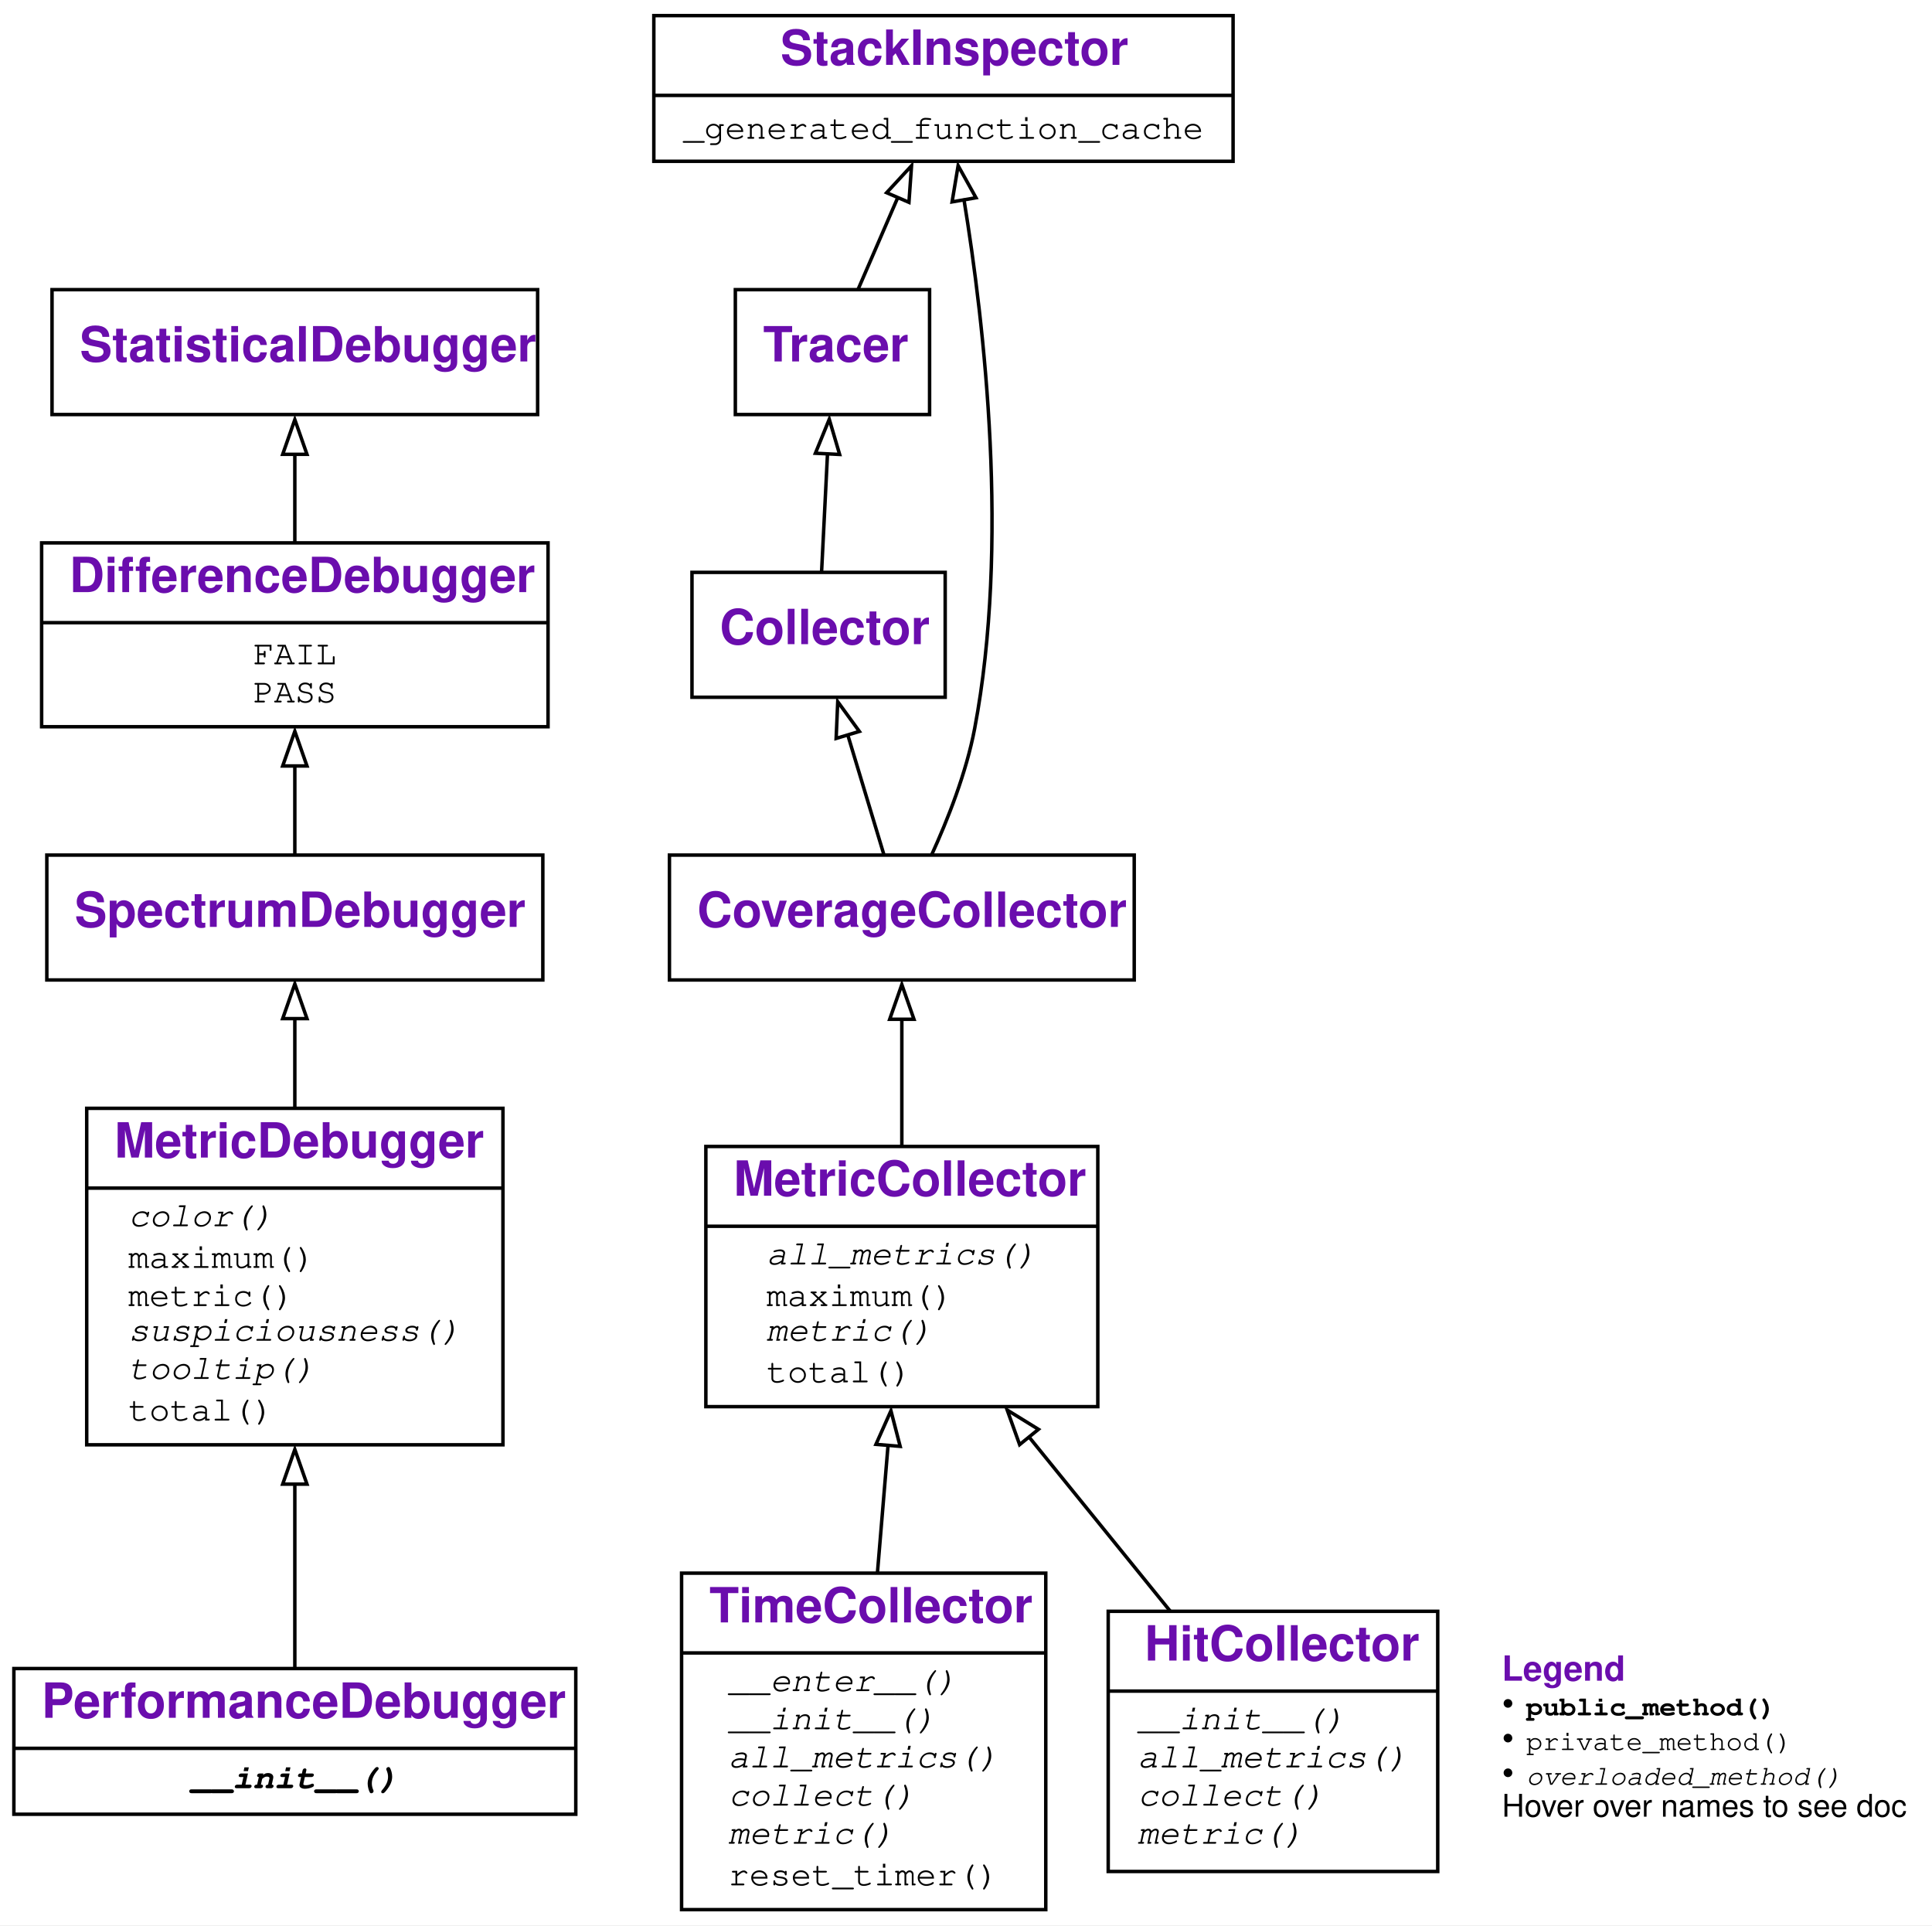
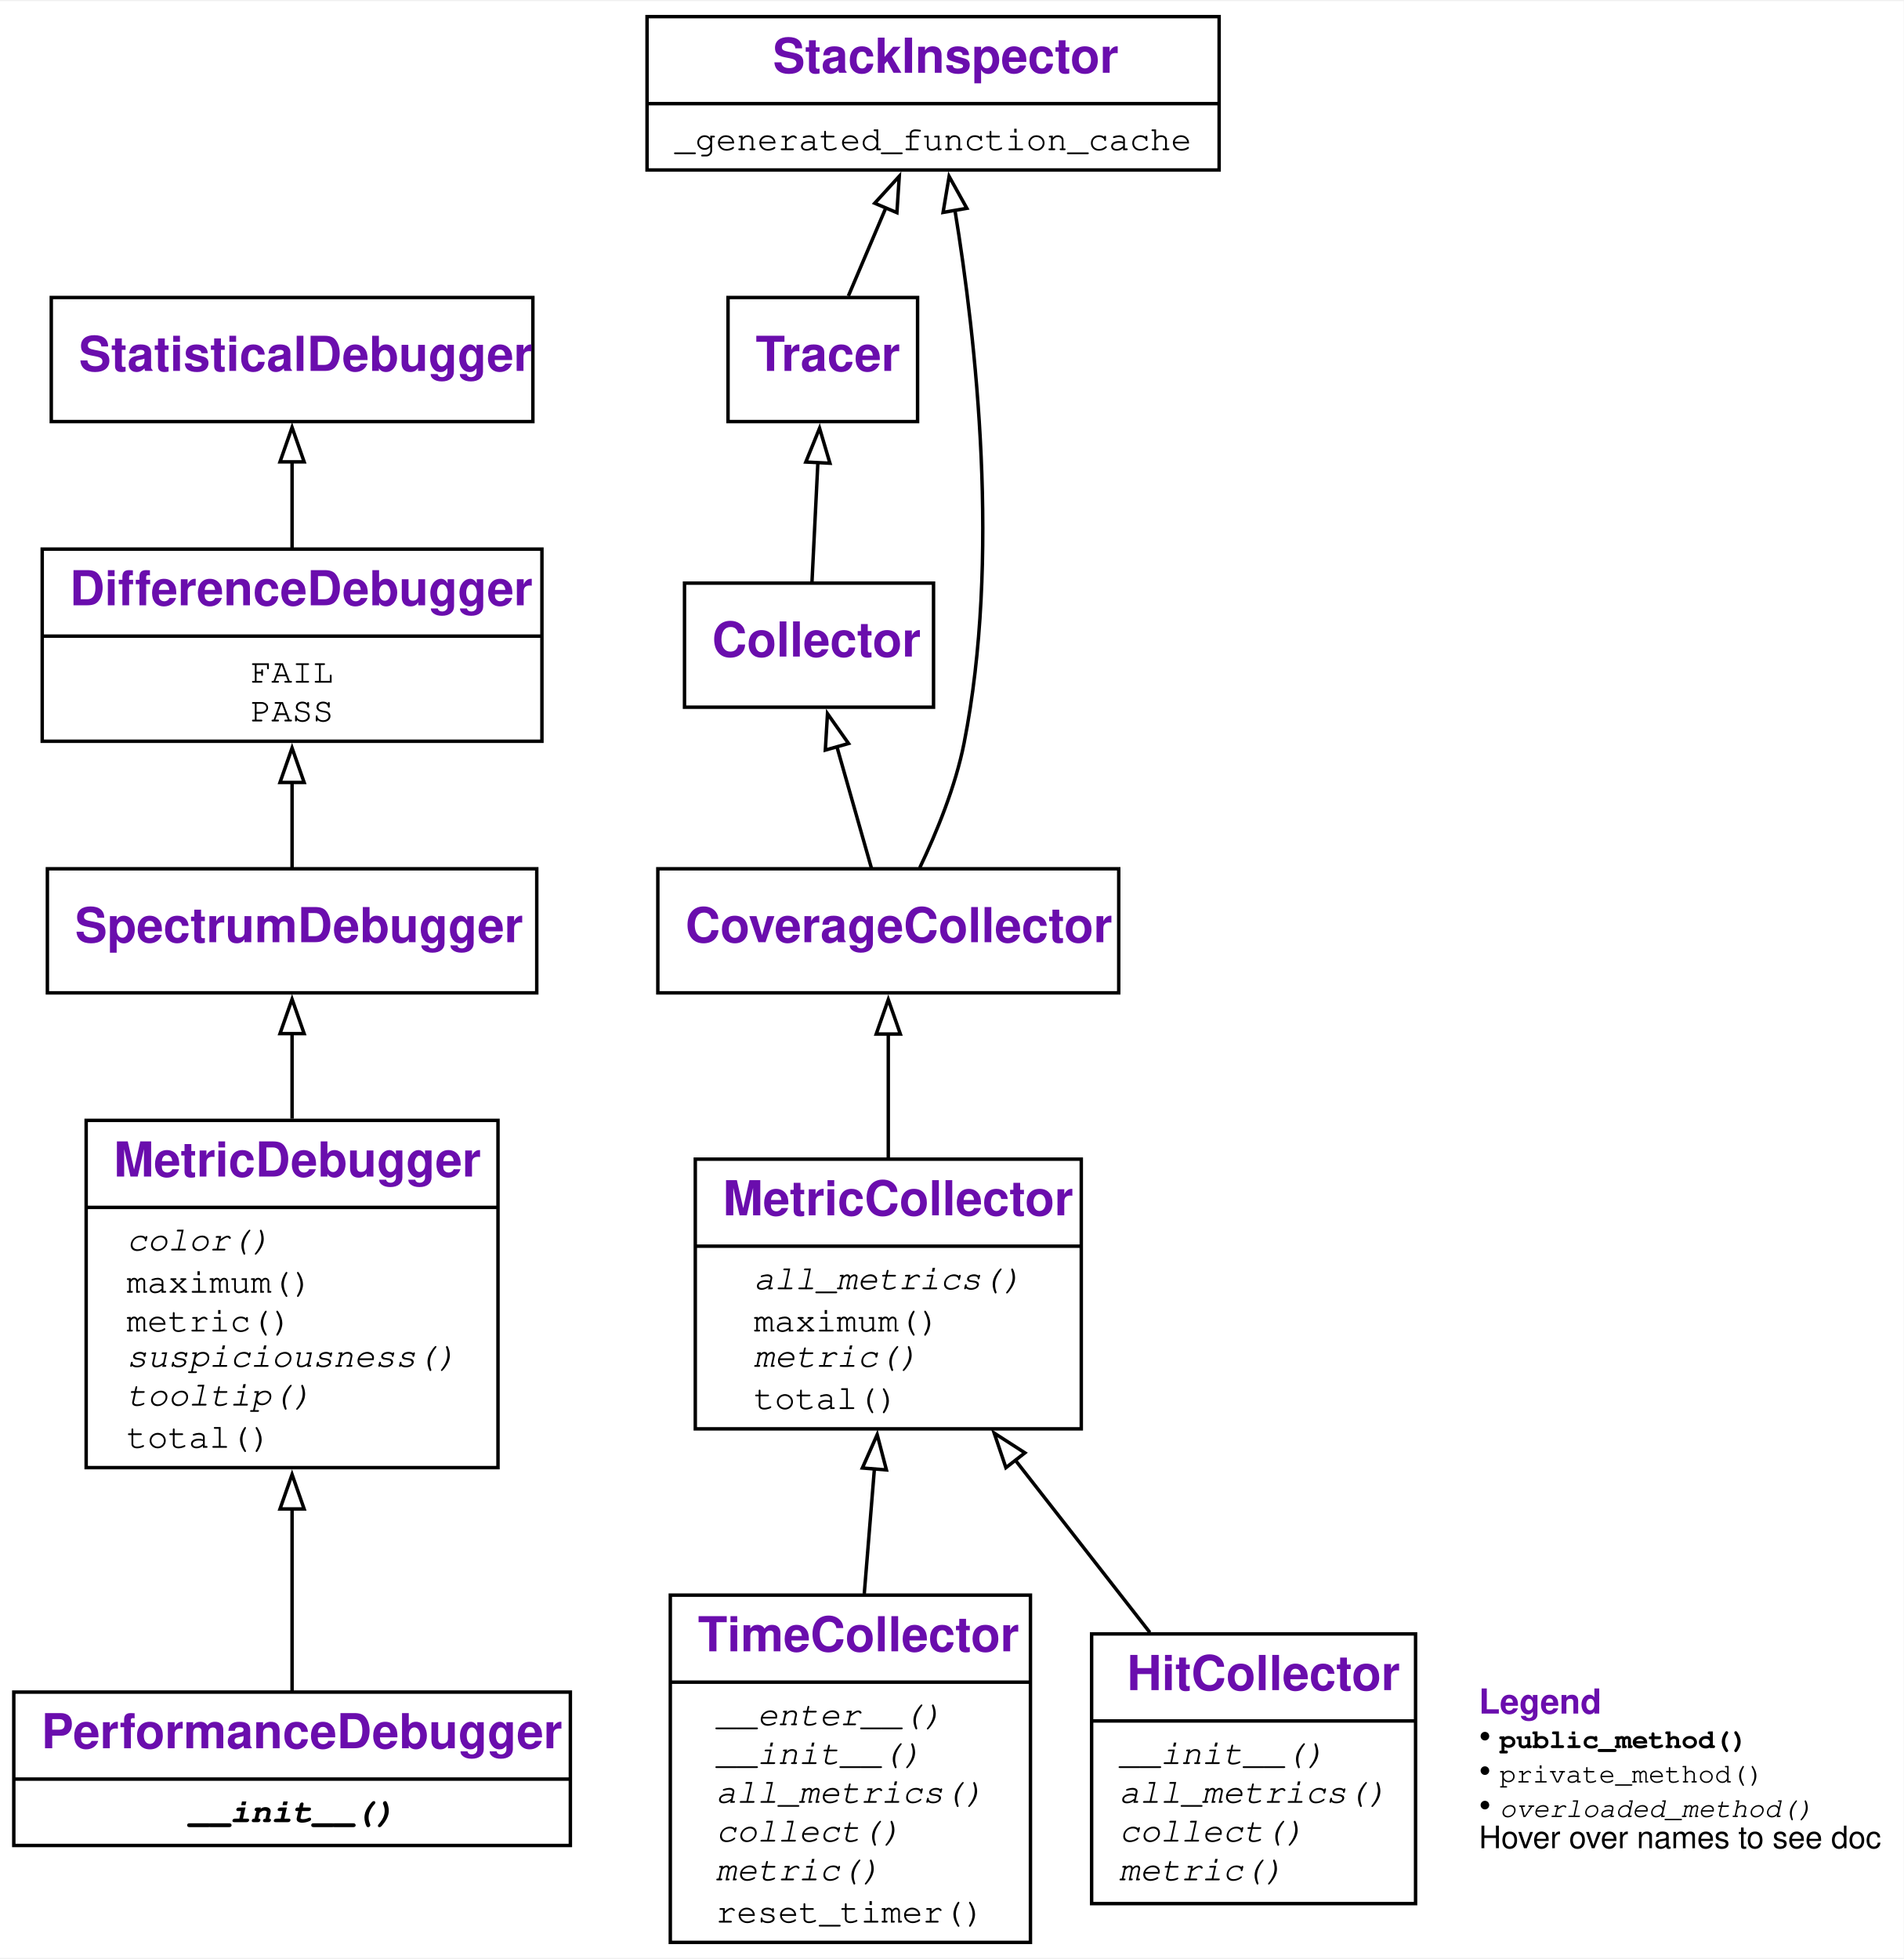
- <svg xmlns="http://www.w3.org/2000/svg" xmlns:xlink="http://www.w3.org/1999/xlink" width="557pt" height="555pt" viewBox="0.00 0.00 557.00 555.00">
-   <g id="graph0" class="graph" transform="scale(1 1) rotate(0) translate(4 551)">
+ <svg xmlns="http://www.w3.org/2000/svg" xmlns:xlink="http://www.w3.org/1999/xlink" width="552pt" height="568pt" viewBox="0.00 0.00 552.38 567.75">
+   <g id="graph0" class="graph" transform="scale(1 1) rotate(0) translate(4 563.75)">
    <g id="a_graph0">
      <a xlink:title="PerformanceDebugger class hierarchy">
-         <polygon fill="white" stroke="none" points="-4,4 -4,-551 553,-551 553,4 -4,4" />
+         <polygon fill="white" stroke="none" points="-4,4 -4,-563.75 548.38,-563.75 548.38,4 -4,4" />
      </a>
    </g>
    <g id="node1" class="node">
      <g id="a_node1">
        <a xlink:href="#" xlink:title="class PerformanceDebugger:&#10;Collect and visualize a metric">
-           <polygon fill="none" stroke="black" points="0,-28 0,-70 162,-70 162,-28 0,-28" />
-           <text text-anchor="start" x="8" y="-55.8" font-family="Raleway, Helvetica, Arial, sans-serif" font-weight="bold" font-size="14.00" fill="#6a0dad">PerformanceDebugger</text>
-           <polyline fill="none" stroke="black" points="0,-47 162,-47" />
+           <polygon fill="none" stroke="black" points="0,-28.62 0,-73.12 161.5,-73.12 161.5,-28.62 0,-28.62" />
+           <text text-anchor="start" x="8" y="-56.83" font-family="Raleway, Helvetica, Arial, sans-serif" font-weight="bold" font-size="14.00" fill="#6a0dad">PerformanceDebugger</text>
+           <polyline fill="none" stroke="black" points="0,-47.88 161.5,-47.88" />
          <g id="a_node1_0">
            <a xlink:href="#" xlink:title="PerformanceDebugger">
              <g id="a_node1_1">
                <a xlink:href="#" xlink:title="__init__(self, collector_class: Type, log: bool = False):&#10;Constructor. Use instances of `collector_class` to collect events.">
-                   <text text-anchor="start" x="51" y="-35.5" font-family="'Fira Mono', 'Source Code Pro', 'Courier', monospace" font-weight="bold" font-style="italic" font-size="10.00">__init__()</text>
+                   <text text-anchor="start" x="50.75" y="-35.38" font-family="'Fira Mono', 'Source Code Pro', 'Courier', monospace" font-weight="bold" font-style="italic" font-size="10.00">__init__()</text>
                </a>
              </g>
            </a>
          </g>
        </a>
      </g>
    </g>
    <g id="node2" class="node">
      <g id="a_node2">
        <a xlink:href="#" xlink:title="class MetricDebugger:&#10;Visualize a metric">
-           <polygon fill="none" stroke="black" points="21,-134.5 21,-231.5 141,-231.5 141,-134.5 21,-134.5" />
-           <text text-anchor="start" x="29" y="-217.3" font-family="Raleway, Helvetica, Arial, sans-serif" font-weight="bold" font-size="14.00" fill="#6a0dad">MetricDebugger</text>
-           <polyline fill="none" stroke="black" points="21,-208.5 141,-208.5" />
+           <polygon fill="none" stroke="black" points="21,-138.25 21,-239 140.5,-239 140.5,-138.25 21,-138.25" />
+           <text text-anchor="start" x="29" y="-222.7" font-family="Raleway, Helvetica, Arial, sans-serif" font-weight="bold" font-size="14.00" fill="#6a0dad">MetricDebugger</text>
+           <polyline fill="none" stroke="black" points="21,-213.75 140.5,-213.75" />
          <g id="a_node2_2">
            <a xlink:href="#" xlink:title="MetricDebugger">
              <g id="a_node2_3">
                <a xlink:href="#" xlink:title="color(self, location: Tuple[str, int]) -&gt; str:&#10;Return a color for the given event, or None.&#10;To be overloaded in subclasses.">
-                   <text text-anchor="start" x="33" y="-197.5" font-family="'Fira Mono', 'Source Code Pro', 'Courier', monospace" font-style="italic" font-size="10.00">color()</text>
+                   <text text-anchor="start" x="32.75" y="-201.25" font-family="'Fira Mono', 'Source Code Pro', 'Courier', monospace" font-style="italic" font-size="10.00">color()</text>
                </a>
              </g>
              <g id="a_node2_4">
                <a xlink:href="#" xlink:title="maximum(self, func_name: str) -&gt; float">
-                   <text text-anchor="start" x="33" y="-185.5" font-family="'Fira Mono', 'Source Code Pro', 'Courier', monospace" font-size="10.00">maximum()</text>
+                   <text text-anchor="start" x="32.75" y="-189" font-family="'Fira Mono', 'Source Code Pro', 'Courier', monospace" font-size="10.00">maximum()</text>
                </a>
              </g>
              <g id="a_node2_5">
                <a xlink:href="#" xlink:title="metric(self, location: Tuple[str, int]) -&gt; float">
-                   <text text-anchor="start" x="33" y="-174.5" font-family="'Fira Mono', 'Source Code Pro', 'Courier', monospace" font-size="10.00">metric()</text>
+                   <text text-anchor="start" x="32.75" y="-177.75" font-family="'Fira Mono', 'Source Code Pro', 'Courier', monospace" font-size="10.00">metric()</text>
                </a>
              </g>
              <g id="a_node2_6">
                <a xlink:href="#" xlink:title="suspiciousness(self, location: Tuple[str, int]) -&gt; float:&#10;Return a suspiciousness value in the range [0, 1.0]&#10;for the given event, or `None` if unknown.&#10;To be overloaded in subclasses.">
-                   <text text-anchor="start" x="33" y="-164.5" font-family="'Fira Mono', 'Source Code Pro', 'Courier', monospace" font-style="italic" font-size="10.00">suspiciousness()</text>
+                   <text text-anchor="start" x="32.75" y="-167.5" font-family="'Fira Mono', 'Source Code Pro', 'Courier', monospace" font-style="italic" font-size="10.00">suspiciousness()</text>
                </a>
              </g>
              <g id="a_node2_7">
                <a xlink:href="#" xlink:title="tooltip(self, location: Tuple[str, int]) -&gt; str:&#10;Return a tooltip for the given event (default: percentage).&#10;To be overloaded in subclasses.">
-                   <text text-anchor="start" x="33" y="-153.5" font-family="'Fira Mono', 'Source Code Pro', 'Courier', monospace" font-style="italic" font-size="10.00">tooltip()</text>
+                   <text text-anchor="start" x="32.75" y="-156.25" font-family="'Fira Mono', 'Source Code Pro', 'Courier', monospace" font-style="italic" font-size="10.00">tooltip()</text>
                </a>
              </g>
              <g id="a_node2_8">
                <a xlink:href="#" xlink:title="total(self, func_name: str) -&gt; float">
-                   <text text-anchor="start" x="33" y="-141.5" font-family="'Fira Mono', 'Source Code Pro', 'Courier', monospace" font-size="10.00">total()</text>
+                   <text text-anchor="start" x="32.75" y="-144" font-family="'Fira Mono', 'Source Code Pro', 'Courier', monospace" font-size="10.00">total()</text>
                </a>
              </g>
            </a>
          </g>
        </a>
      </g>
    </g>
    <g id="edge1" class="edge">
-       <path fill="none" stroke="black" d="M81,-69.76C81,-84 81,-104.02 81,-123.21" />
-       <polygon fill="none" stroke="black" points="77.5,-123.16 81,-133.16 84.5,-123.16 77.5,-123.16" />
+       <path fill="none" stroke="black" d="M80.75,-73.38C80.75,-87.75 80.75,-107.43 80.75,-126.41" />
+       <polygon fill="none" stroke="black" points="77.25,-126.26 80.75,-136.26 84.25,-126.26 77.25,-126.26" />
    </g>
    <g id="node3" class="node">
      <g id="a_node3">
        <a xlink:href="StatisticalDebugger.ipynb" xlink:title="class SpectrumDebugger:&#10;A class to collect events for passing and failing outcomes.">
-           <polygon fill="none" stroke="black" points="9.5,-268.5 9.5,-304.5 152.5,-304.5 152.5,-268.5 9.5,-268.5" />
-           <text text-anchor="start" x="17.5" y="-283.8" font-family="Raleway, Helvetica, Arial, sans-serif" font-weight="bold" font-size="14.00" fill="#6a0dad">SpectrumDebugger</text>
+           <polygon fill="none" stroke="black" points="9.75,-276 9.75,-312 151.75,-312 151.75,-276 9.75,-276" />
+           <text text-anchor="start" x="17.75" y="-290.7" font-family="Raleway, Helvetica, Arial, sans-serif" font-weight="bold" font-size="14.00" fill="#6a0dad">SpectrumDebugger</text>
        </a>
      </g>
    </g>
    <g id="edge2" class="edge">
-       <path fill="none" stroke="black" d="M81,-231.48C81,-240.39 81,-249.43 81,-257.51" />
-       <polygon fill="none" stroke="black" points="77.5,-257.36 81,-267.36 84.5,-257.36 77.5,-257.36" />
+       <path fill="none" stroke="black" d="M80.75,-239.5C80.75,-248.03 80.75,-256.64 80.75,-264.38" />
+       <polygon fill="none" stroke="black" points="77.25,-264.17 80.75,-274.17 84.25,-264.17 77.25,-264.17" />
    </g>
    <g id="node4" class="node">
      <g id="a_node4">
        <a xlink:href="StatisticalDebugger.ipynb" xlink:title="class DifferenceDebugger:&#10;A class to collect events for passing and failing outcomes.">
-           <polygon fill="none" stroke="black" points="8,-341.5 8,-394.5 154,-394.5 154,-341.5 8,-341.5" />
-           <text text-anchor="start" x="16" y="-380.3" font-family="Raleway, Helvetica, Arial, sans-serif" font-weight="bold" font-size="14.00" fill="#6a0dad">DifferenceDebugger</text>
-           <polyline fill="none" stroke="black" points="8,-371.5 154,-371.5" />
+           <polygon fill="none" stroke="black" points="8.25,-349 8.25,-404.75 153.25,-404.75 153.25,-349 8.25,-349" />
+           <text text-anchor="start" x="16.25" y="-388.45" font-family="Raleway, Helvetica, Arial, sans-serif" font-weight="bold" font-size="14.00" fill="#6a0dad">DifferenceDebugger</text>
+           <polyline fill="none" stroke="black" points="8.25,-379.5 153.25,-379.5" />
          <g id="a_node4_9">
            <a xlink:href="#" xlink:title="DifferenceDebugger">
              <g id="a_node4_10">
                <a xlink:href="StatisticalDebugger.ipynb" xlink:title="FAIL = 'FAIL'">
-                   <text text-anchor="start" x="69" y="-359.5" font-family="'Fira Mono', 'Source Code Pro', 'Courier', monospace" font-size="10.00">FAIL</text>
+                   <text text-anchor="start" x="68.75" y="-366" font-family="'Fira Mono', 'Source Code Pro', 'Courier', monospace" font-size="10.00">FAIL</text>
                </a>
              </g>
              <g id="a_node4_11">
                <a xlink:href="StatisticalDebugger.ipynb" xlink:title="PASS = 'PASS'">
-                   <text text-anchor="start" x="69" y="-348.5" font-family="'Fira Mono', 'Source Code Pro', 'Courier', monospace" font-size="10.00">PASS</text>
+                   <text text-anchor="start" x="68.75" y="-354.75" font-family="'Fira Mono', 'Source Code Pro', 'Courier', monospace" font-size="10.00">PASS</text>
                </a>
              </g>
            </a>
          </g>
        </a>
      </g>
    </g>
    <g id="edge3" class="edge">
-       <path fill="none" stroke="black" d="M81,-304.36C81,-311.99 81,-321.32 81,-330.43" />
-       <polygon fill="none" stroke="black" points="77.5,-330.19 81,-340.19 84.5,-330.19 77.5,-330.19" />
+       <path fill="none" stroke="black" d="M80.75,-312.15C80.75,-319.5 80.75,-328.41 80.75,-337.21" />
+       <polygon fill="none" stroke="black" points="77.25,-337.05 80.75,-347.05 84.25,-337.05 77.25,-337.05" />
    </g>
    <g id="node5" class="node">
      <g id="a_node5">
        <a xlink:href="StatisticalDebugger.ipynb" xlink:title="class StatisticalDebugger:&#10;A class to collect events for multiple outcomes.">
-           <polygon fill="none" stroke="black" points="11,-431.5 11,-467.5 151,-467.5 151,-431.5 11,-431.5" />
-           <text text-anchor="start" x="19" y="-446.8" font-family="Raleway, Helvetica, Arial, sans-serif" font-weight="bold" font-size="14.00" fill="#6a0dad">StatisticalDebugger</text>
+           <polygon fill="none" stroke="black" points="10.88,-441.75 10.88,-477.75 150.62,-477.75 150.62,-441.75 10.88,-441.75" />
+           <text text-anchor="start" x="18.88" y="-456.45" font-family="Raleway, Helvetica, Arial, sans-serif" font-weight="bold" font-size="14.00" fill="#6a0dad">StatisticalDebugger</text>
        </a>
      </g>
    </g>
    <g id="edge4" class="edge">
-       <path fill="none" stroke="black" d="M81,-394.15C81,-402.44 81,-411.71 81,-420.21" />
-       <polygon fill="none" stroke="black" points="77.5,-420.03 81,-430.03 84.5,-420.03 77.5,-420.03" />
+       <path fill="none" stroke="black" d="M80.75,-404.81C80.75,-412.96 80.75,-421.93 80.75,-430.19" />
+       <polygon fill="none" stroke="black" points="77.25,-430.07 80.75,-440.07 84.25,-430.07 77.25,-430.07" />
    </g>
    <g id="node6" class="node">
      <g id="a_node6">
        <a xlink:href="#" xlink:title="class TimeCollector:&#10;Collect time executed for each line">
-           <polygon fill="none" stroke="black" points="192.5,-0.5 192.5,-97.5 297.5,-97.5 297.5,-0.5 192.5,-0.5" />
-           <text text-anchor="start" x="200.5" y="-83.3" font-family="Raleway, Helvetica, Arial, sans-serif" font-weight="bold" font-size="14.00" fill="#6a0dad">TimeCollector</text>
-           <polyline fill="none" stroke="black" points="192.5,-74.5 297.5,-74.5" />
+           <polygon fill="none" stroke="black" points="190.5,-0.5 190.5,-101.25 295,-101.25 295,-0.5 190.5,-0.5" />
+           <text text-anchor="start" x="198.5" y="-84.95" font-family="Raleway, Helvetica, Arial, sans-serif" font-weight="bold" font-size="14.00" fill="#6a0dad">TimeCollector</text>
+           <polyline fill="none" stroke="black" points="190.5,-76 295,-76" />
          <g id="a_node6_12">
            <a xlink:href="#" xlink:title="TimeCollector">
              <g id="a_node6_13">
                <a xlink:href="#" xlink:title="__enter__(self) -&gt; Any:&#10;Called at begin of `with` block. Turn tracing on.">
-                   <text text-anchor="start" x="206" y="-63.5" font-family="'Fira Mono', 'Source Code Pro', 'Courier', monospace" font-style="italic" font-size="10.00">__enter__()</text>
+                   <text text-anchor="start" x="203.75" y="-63.5" font-family="'Fira Mono', 'Source Code Pro', 'Courier', monospace" font-style="italic" font-size="10.00">__enter__()</text>
                </a>
              </g>
              <g id="a_node6_14">
                <a xlink:href="#" xlink:title="__init__(self) -&gt; None:&#10;Constructor">
-                   <text text-anchor="start" x="206" y="-52.5" font-family="'Fira Mono', 'Source Code Pro', 'Courier', monospace" font-style="italic" font-size="10.00">__init__()</text>
+                   <text text-anchor="start" x="203.75" y="-52.25" font-family="'Fira Mono', 'Source Code Pro', 'Courier', monospace" font-style="italic" font-size="10.00">__init__()</text>
                </a>
              </g>
              <g id="a_node6_15">
                <a xlink:href="#" xlink:title="all_metrics(self, func: str) -&gt; List[float]:&#10;Return all metric for a function `func`.">
-                   <text text-anchor="start" x="206" y="-41.5" font-family="'Fira Mono', 'Source Code Pro', 'Courier', monospace" font-style="italic" font-size="10.00">all_metrics()</text>
+                   <text text-anchor="start" x="203.75" y="-41" font-family="'Fira Mono', 'Source Code Pro', 'Courier', monospace" font-style="italic" font-size="10.00">all_metrics()</text>
                </a>
              </g>
              <g id="a_node6_16">
                <a xlink:href="#" xlink:title="collect(self, frame: frame, event: str, arg: Any) -&gt; None:&#10;Invoked for every line executed. Accumulate time spent.">
-                   <text text-anchor="start" x="206" y="-30.5" font-family="'Fira Mono', 'Source Code Pro', 'Courier', monospace" font-style="italic" font-size="10.00">collect()</text>
+                   <text text-anchor="start" x="203.75" y="-29.75" font-family="'Fira Mono', 'Source Code Pro', 'Courier', monospace" font-style="italic" font-size="10.00">collect()</text>
                </a>
              </g>
              <g id="a_node6_17">
                <a xlink:href="#" xlink:title="metric(self, location: Any) -&gt; Optional[float]:&#10;Return a metric for an event, or none.">
-                   <text text-anchor="start" x="206" y="-19.5" font-family="'Fira Mono', 'Source Code Pro', 'Courier', monospace" font-style="italic" font-size="10.00">metric()</text>
+                   <text text-anchor="start" x="203.75" y="-18.5" font-family="'Fira Mono', 'Source Code Pro', 'Courier', monospace" font-style="italic" font-size="10.00">metric()</text>
                </a>
              </g>
              <g id="a_node6_18">
                <a xlink:href="#" xlink:title="reset_timer(self) -&gt; None">
-                   <text text-anchor="start" x="206" y="-7.5" font-family="'Fira Mono', 'Source Code Pro', 'Courier', monospace" font-size="10.00">reset_timer()</text>
+                   <text text-anchor="start" x="203.75" y="-6.25" font-family="'Fira Mono', 'Source Code Pro', 'Courier', monospace" font-size="10.00">reset_timer()</text>
                </a>
              </g>
            </a>
          </g>
        </a>
      </g>
    </g>
    <g id="node7" class="node">
      <g id="a_node7">
        <a xlink:href="#" xlink:title="class MetricCollector:&#10;Abstract superclass for collecting line-specific metrics">
-           <polygon fill="none" stroke="black" points="199.5,-145.5 199.5,-220.5 312.5,-220.5 312.5,-145.5 199.5,-145.5" />
-           <text text-anchor="start" x="207.5" y="-206.3" font-family="Raleway, Helvetica, Arial, sans-serif" font-weight="bold" font-size="14.00" fill="#6a0dad">MetricCollector</text>
-           <polyline fill="none" stroke="black" points="199.5,-197.5 312.5,-197.5" />
+           <polygon fill="none" stroke="black" points="197.75,-149.5 197.75,-227.75 309.75,-227.75 309.75,-149.5 197.75,-149.5" />
+           <text text-anchor="start" x="205.75" y="-211.45" font-family="Raleway, Helvetica, Arial, sans-serif" font-weight="bold" font-size="14.00" fill="#6a0dad">MetricCollector</text>
+           <polyline fill="none" stroke="black" points="197.75,-202.5 309.75,-202.5" />
          <g id="a_node7_19">
            <a xlink:href="#" xlink:title="MetricCollector">
              <g id="a_node7_20">
                <a xlink:href="#" xlink:title="all_metrics(self, func: str) -&gt; List[float]:&#10;Return all metric for a function `func`.">
-                   <text text-anchor="start" x="217" y="-186.5" font-family="'Fira Mono', 'Source Code Pro', 'Courier', monospace" font-style="italic" font-size="10.00">all_metrics()</text>
+                   <text text-anchor="start" x="214.75" y="-190" font-family="'Fira Mono', 'Source Code Pro', 'Courier', monospace" font-style="italic" font-size="10.00">all_metrics()</text>
                </a>
              </g>
              <g id="a_node7_21">
                <a xlink:href="#" xlink:title="maximum(self, func: str) -&gt; float">
-                   <text text-anchor="start" x="217" y="-174.5" font-family="'Fira Mono', 'Source Code Pro', 'Courier', monospace" font-size="10.00">maximum()</text>
+                   <text text-anchor="start" x="214.75" y="-177.75" font-family="'Fira Mono', 'Source Code Pro', 'Courier', monospace" font-size="10.00">maximum()</text>
                </a>
              </g>
              <g id="a_node7_22">
                <a xlink:href="#" xlink:title="metric(self, event: Any) -&gt; Optional[float]:&#10;Return a metric for an event, or none.">
-                   <text text-anchor="start" x="217" y="-164.5" font-family="'Fira Mono', 'Source Code Pro', 'Courier', monospace" font-style="italic" font-size="10.00">metric()</text>
+                   <text text-anchor="start" x="214.75" y="-167.5" font-family="'Fira Mono', 'Source Code Pro', 'Courier', monospace" font-style="italic" font-size="10.00">metric()</text>
                </a>
              </g>
              <g id="a_node7_23">
                <a xlink:href="#" xlink:title="total(self, func: str) -&gt; float">
-                   <text text-anchor="start" x="217" y="-152.5" font-family="'Fira Mono', 'Source Code Pro', 'Courier', monospace" font-size="10.00">total()</text>
+                   <text text-anchor="start" x="214.75" y="-155.25" font-family="'Fira Mono', 'Source Code Pro', 'Courier', monospace" font-size="10.00">total()</text>
                </a>
              </g>
            </a>
          </g>
        </a>
      </g>
    </g>
    <g id="edge5" class="edge">
-       <path fill="none" stroke="black" d="M248.94,-97.28C249.95,-109.39 251.03,-122.42 252.04,-134.53" />
-       <polygon fill="none" stroke="black" points="248.54,-134.63 252.86,-144.31 255.52,-134.05 248.54,-134.63" />
+       <path fill="none" stroke="black" d="M246.78,-101.65C247.75,-113.58 248.78,-126.31 249.75,-138.22" />
+       <polygon fill="none" stroke="black" points="246.23,-138.14 250.53,-147.83 253.21,-137.58 246.23,-138.14" />
    </g>
    <g id="node8" class="node">
      <g id="a_node8">
        <a xlink:href="StatisticalDebugger.ipynb" xlink:title="class CoverageCollector:&#10;A class to record covered locations during execution.">
-           <polygon fill="none" stroke="black" points="189,-268.5 189,-304.5 323,-304.5 323,-268.5 189,-268.5" />
-           <text text-anchor="start" x="197" y="-283.8" font-family="Raleway, Helvetica, Arial, sans-serif" font-weight="bold" font-size="14.00" fill="#6a0dad">CoverageCollector</text>
+           <polygon fill="none" stroke="black" points="186.88,-276 186.88,-312 320.62,-312 320.62,-276 186.88,-276" />
+           <text text-anchor="start" x="194.88" y="-290.7" font-family="Raleway, Helvetica, Arial, sans-serif" font-weight="bold" font-size="14.00" fill="#6a0dad">CoverageCollector</text>
        </a>
      </g>
    </g>
    <g id="edge6" class="edge">
-       <path fill="none" stroke="black" d="M256,-220.36C256,-232.47 256,-245.78 256,-257.19" />
-       <polygon fill="none" stroke="black" points="252.5,-257.17 256,-267.17 259.5,-257.17 252.5,-257.17" />
+       <path fill="none" stroke="black" d="M253.75,-228.12C253.75,-240.09 253.75,-253.07 253.75,-264.26" />
+       <polygon fill="none" stroke="black" points="250.25,-264.05 253.75,-274.05 257.25,-264.05 250.25,-264.05" />
    </g>
    <g id="node9" class="node">
      <g id="a_node9">
        <a xlink:href="StatisticalDebugger.ipynb" xlink:title="class Collector:&#10;A class to record events during execution.">
-           <polygon fill="none" stroke="black" points="195.5,-350 195.5,-386 268.5,-386 268.5,-350 195.5,-350" />
-           <text text-anchor="start" x="203.5" y="-365.3" font-family="Raleway, Helvetica, Arial, sans-serif" font-weight="bold" font-size="14.00" fill="#6a0dad">Collector</text>
+           <polygon fill="none" stroke="black" points="194.62,-358.88 194.62,-394.88 266.88,-394.88 266.88,-358.88 194.62,-358.88" />
+           <text text-anchor="start" x="202.62" y="-373.57" font-family="Raleway, Helvetica, Arial, sans-serif" font-weight="bold" font-size="14.00" fill="#6a0dad">Collector</text>
        </a>
      </g>
    </g>
    <g id="edge7" class="edge">
-       <path fill="none" stroke="black" d="M250.91,-304.36C247.86,-314.48 243.89,-327.6 240.39,-339.22" />
-       <polygon fill="none" stroke="black" points="237.06,-338.13 237.52,-348.72 243.76,-340.15 237.06,-338.13" />
+       <path fill="none" stroke="black" d="M248.87,-312.15C245.93,-322.48 242.12,-335.89 238.75,-347.74" />
+       <polygon fill="none" stroke="black" points="235.48,-346.44 236.11,-357.01 242.22,-348.35 235.48,-346.44" />
    </g>
    <g id="node11" class="node">
      <g id="a_node11">
        <a xlink:href="StackInspector.ipynb" xlink:title="class StackInspector:&#10;Provide functions to inspect the stack">
-           <polygon fill="none" stroke="black" points="184.5,-504.5 184.5,-546.5 351.5,-546.5 351.5,-504.5 184.5,-504.5" />
-           <text text-anchor="start" x="221" y="-532.3" font-family="Raleway, Helvetica, Arial, sans-serif" font-weight="bold" font-size="14.00" fill="#6a0dad">StackInspector</text>
-           <polyline fill="none" stroke="black" points="184.5,-523.5 351.5,-523.5" />
+           <polygon fill="none" stroke="black" points="183.75,-514.75 183.75,-559.25 349.75,-559.25 349.75,-514.75 183.75,-514.75" />
+           <text text-anchor="start" x="220.25" y="-542.95" font-family="Raleway, Helvetica, Arial, sans-serif" font-weight="bold" font-size="14.00" fill="#6a0dad">StackInspector</text>
+           <polyline fill="none" stroke="black" points="183.75,-534 349.75,-534" />
          <g id="a_node11_24">
            <a xlink:href="#" xlink:title="StackInspector">
              <g id="a_node11_25">
                <a xlink:href="StackInspector.ipynb" xlink:title="_generated_function_cache = {('remove_html_markup', 238): &lt;function remove_html_markup&gt;}">
-                   <text text-anchor="start" x="193" y="-511" font-family="'Fira Mono', 'Source Code Pro', 'Courier', monospace" font-size="10.00">_generated_function_cache</text>
+                   <text text-anchor="start" x="191.75" y="-520.5" font-family="'Fira Mono', 'Source Code Pro', 'Courier', monospace" font-size="10.00">_generated_function_cache</text>
                </a>
              </g>
            </a>
          </g>
        </a>
      </g>
    </g>
    <g id="edge10" class="edge">
-       <path fill="none" stroke="black" d="M264.5,-304.36C269.21,-314.66 274.59,-328.25 277,-341 287.03,-394.02 279.87,-457.11 273.86,-493.8" />
-       <polygon fill="none" stroke="black" points="270.49,-492.8 272.23,-503.25 277.38,-493.99 270.49,-492.8" />
+       <path fill="none" stroke="black" d="M262.88,-312.29C267.76,-322.51 273.26,-335.89 275.75,-348.5 286.3,-401.87 279.26,-465.36 273.09,-503.09" />
+       <polygon fill="none" stroke="black" points="269.65,-502.44 271.4,-512.89 276.55,-503.63 269.65,-502.44" />
    </g>
    <g id="node10" class="node">
      <g id="a_node10">
        <a xlink:href="Tracer.ipynb" xlink:title="class Tracer:&#10;A class for tracing a piece of code. Use as `with Tracer(): block()`">
-           <polygon fill="none" stroke="black" points="208,-431.5 208,-467.5 264,-467.5 264,-431.5 208,-431.5" />
-           <text text-anchor="start" x="216" y="-446.8" font-family="Raleway, Helvetica, Arial, sans-serif" font-weight="bold" font-size="14.00" fill="#6a0dad">Tracer</text>
+           <polygon fill="none" stroke="black" points="207.25,-441.75 207.25,-477.75 262.25,-477.75 262.25,-441.75 207.25,-441.75" />
+           <text text-anchor="start" x="215.25" y="-456.45" font-family="Raleway, Helvetica, Arial, sans-serif" font-weight="bold" font-size="14.00" fill="#6a0dad">Tracer</text>
        </a>
      </g>
    </g>
    <g id="edge8" class="edge">
-       <path fill="none" stroke="black" d="M232.85,-385.86C233.35,-395.87 234,-408.83 234.58,-420.35" />
-       <polygon fill="none" stroke="black" points="231.08,-420.34 235.08,-430.15 238.07,-419.99 231.08,-420.34" />
+       <path fill="none" stroke="black" d="M231.6,-395.03C232.1,-405.14 232.75,-418.21 233.32,-429.88" />
+       <polygon fill="none" stroke="black" points="229.82,-430.02 233.81,-439.83 236.82,-429.67 229.82,-430.02" />
    </g>
    <g id="edge9" class="edge">
-       <path fill="none" stroke="black" d="M243.26,-467.29C246.71,-475.26 250.93,-485.03 254.91,-494.23" />
-       <polygon fill="none" stroke="black" points="251.62,-495.45 258.8,-503.23 258.05,-492.67 251.62,-495.45" />
+       <path fill="none" stroke="black" d="M242.17,-478.2C245.43,-485.86 249.36,-495.09 253.11,-503.92" />
+       <polygon fill="none" stroke="black" points="249.81,-505.11 256.94,-512.94 256.25,-502.37 249.81,-505.11" />
    </g>
    <g id="node12" class="node">
      <g id="a_node12">
        <a xlink:href="#" xlink:title="class HitCollector:&#10;Collect how often a line is executed">
-           <polygon fill="none" stroke="black" points="315.5,-11.5 315.5,-86.5 410.5,-86.5 410.5,-11.5 315.5,-11.5" />
-           <text text-anchor="start" x="326" y="-72.3" font-family="Raleway, Helvetica, Arial, sans-serif" font-weight="bold" font-size="14.00" fill="#6a0dad">HitCollector</text>
-           <polyline fill="none" stroke="black" points="315.5,-63.5 410.5,-63.5" />
+           <polygon fill="none" stroke="black" points="312.75,-11.75 312.75,-90 406.75,-90 406.75,-11.75 312.75,-11.75" />
+           <text text-anchor="start" x="323" y="-73.7" font-family="Raleway, Helvetica, Arial, sans-serif" font-weight="bold" font-size="14.00" fill="#6a0dad">HitCollector</text>
+           <polyline fill="none" stroke="black" points="312.75,-64.75 406.75,-64.75" />
          <g id="a_node12_26">
            <a xlink:href="#" xlink:title="HitCollector">
              <g id="a_node12_27">
                <a xlink:href="#" xlink:title="__init__(self) -&gt; None:&#10;Constructor.">
-                   <text text-anchor="start" x="324" y="-52.5" font-family="'Fira Mono', 'Source Code Pro', 'Courier', monospace" font-style="italic" font-size="10.00">__init__()</text>
+                   <text text-anchor="start" x="320.75" y="-52.25" font-family="'Fira Mono', 'Source Code Pro', 'Courier', monospace" font-style="italic" font-size="10.00">__init__()</text>
                </a>
              </g>
              <g id="a_node12_28">
                <a xlink:href="#" xlink:title="all_metrics(self, func: str) -&gt; List[float]:&#10;Return all metric for a function `func`.">
-                   <text text-anchor="start" x="324" y="-41.5" font-family="'Fira Mono', 'Source Code Pro', 'Courier', monospace" font-style="italic" font-size="10.00">all_metrics()</text>
+                   <text text-anchor="start" x="320.75" y="-41" font-family="'Fira Mono', 'Source Code Pro', 'Courier', monospace" font-style="italic" font-size="10.00">all_metrics()</text>
                </a>
              </g>
              <g id="a_node12_29">
                <a xlink:href="#" xlink:title="collect(self, frame: frame, event: str, arg: Any) -&gt; None:&#10;Save coverage for an observed event.">
-                   <text text-anchor="start" x="324" y="-30.5" font-family="'Fira Mono', 'Source Code Pro', 'Courier', monospace" font-style="italic" font-size="10.00">collect()</text>
+                   <text text-anchor="start" x="320.75" y="-29.75" font-family="'Fira Mono', 'Source Code Pro', 'Courier', monospace" font-style="italic" font-size="10.00">collect()</text>
                </a>
              </g>
              <g id="a_node12_30">
                <a xlink:href="#" xlink:title="metric(self, location: Tuple[str, int]) -&gt; Optional[int]:&#10;Return a metric for an event, or none.">
-                   <text text-anchor="start" x="324" y="-19.5" font-family="'Fira Mono', 'Source Code Pro', 'Courier', monospace" font-style="italic" font-size="10.00">metric()</text>
+                   <text text-anchor="start" x="320.75" y="-18.5" font-family="'Fira Mono', 'Source Code Pro', 'Courier', monospace" font-style="italic" font-size="10.00">metric()</text>
                </a>
              </g>
            </a>
          </g>
        </a>
      </g>
    </g>
    <g id="edge11" class="edge">
-       <path fill="none" stroke="black" d="M333.48,-86.42C320.85,-102 305.97,-120.36 292.64,-136.79" />
-       <polygon fill="none" stroke="black" points="289.96,-134.55 286.38,-144.52 295.39,-138.96 289.96,-134.55" />
+       <path fill="none" stroke="black" d="M329.66,-90.41C317.47,-106.02 303.28,-124.19 290.49,-140.57" />
+       <polygon fill="none" stroke="black" points="287.88,-138.23 284.48,-148.27 293.39,-142.54 287.88,-138.23" />
    </g>
    <g id="node13" class="node">
-       <text text-anchor="start" x="429" y="-66.5" font-family="Raleway, Helvetica, Arial, sans-serif" font-weight="bold" font-size="10.00" fill="#6a0dad">Legend</text>
-       <text text-anchor="start" x="429" y="-56.5" font-family="Raleway, Helvetica, Arial, sans-serif" font-size="10.00">• </text>
-       <text text-anchor="start" x="436" y="-56.5" font-family="'Fira Mono', 'Source Code Pro', 'Courier', monospace" font-weight="bold" font-size="8.00">public_method()</text>
-       <text text-anchor="start" x="429" y="-46.5" font-family="Raleway, Helvetica, Arial, sans-serif" font-size="10.00">• </text>
-       <text text-anchor="start" x="436" y="-46.5" font-family="'Fira Mono', 'Source Code Pro', 'Courier', monospace" font-size="8.00">private_method()</text>
-       <text text-anchor="start" x="429" y="-36.5" font-family="Raleway, Helvetica, Arial, sans-serif" font-size="10.00">• </text>
-       <text text-anchor="start" x="436" y="-36.5" font-family="'Fira Mono', 'Source Code Pro', 'Courier', monospace" font-style="italic" font-size="8.00">overloaded_method()</text>
-       <text text-anchor="start" x="429" y="-27.3" font-family="Helvetica,sans-Serif" font-size="9.00">Hover over names to see doc</text>
+       <text text-anchor="start" x="425.12" y="-66.88" font-family="Raleway, Helvetica, Arial, sans-serif" font-weight="bold" font-size="10.00" fill="#6a0dad">Legend</text>
+       <text text-anchor="start" x="425.12" y="-56.88" font-family="Raleway, Helvetica, Arial, sans-serif" font-size="10.00">• </text>
+       <text text-anchor="start" x="431.12" y="-56.88" font-family="'Fira Mono', 'Source Code Pro', 'Courier', monospace" font-weight="bold" font-size="8.00">public_method()</text>
+       <text text-anchor="start" x="425.12" y="-46.88" font-family="Raleway, Helvetica, Arial, sans-serif" font-size="10.00">• </text>
+       <text text-anchor="start" x="431.12" y="-46.88" font-family="'Fira Mono', 'Source Code Pro', 'Courier', monospace" font-size="8.00">private_method()</text>
+       <text text-anchor="start" x="425.12" y="-36.88" font-family="Raleway, Helvetica, Arial, sans-serif" font-size="10.00">• </text>
+       <text text-anchor="start" x="431.12" y="-36.88" font-family="'Fira Mono', 'Source Code Pro', 'Courier', monospace" font-style="italic" font-size="8.00">overloaded_method()</text>
+       <text text-anchor="start" x="425.12" y="-27.82" font-family="Helvetica,sans-Serif" font-size="9.00">Hover over names to see doc</text>
    </g>
  </g>
</svg>
